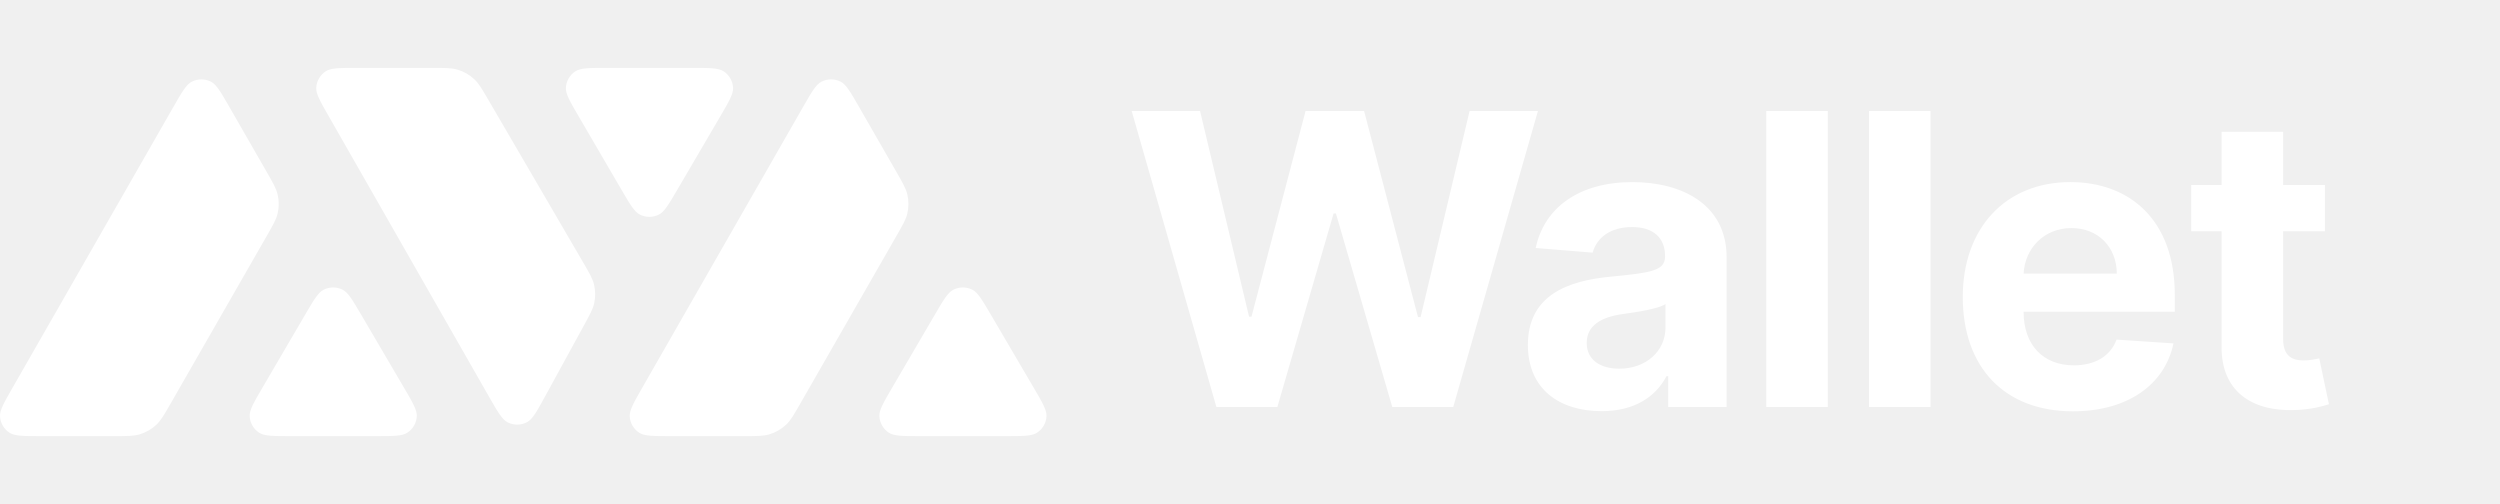
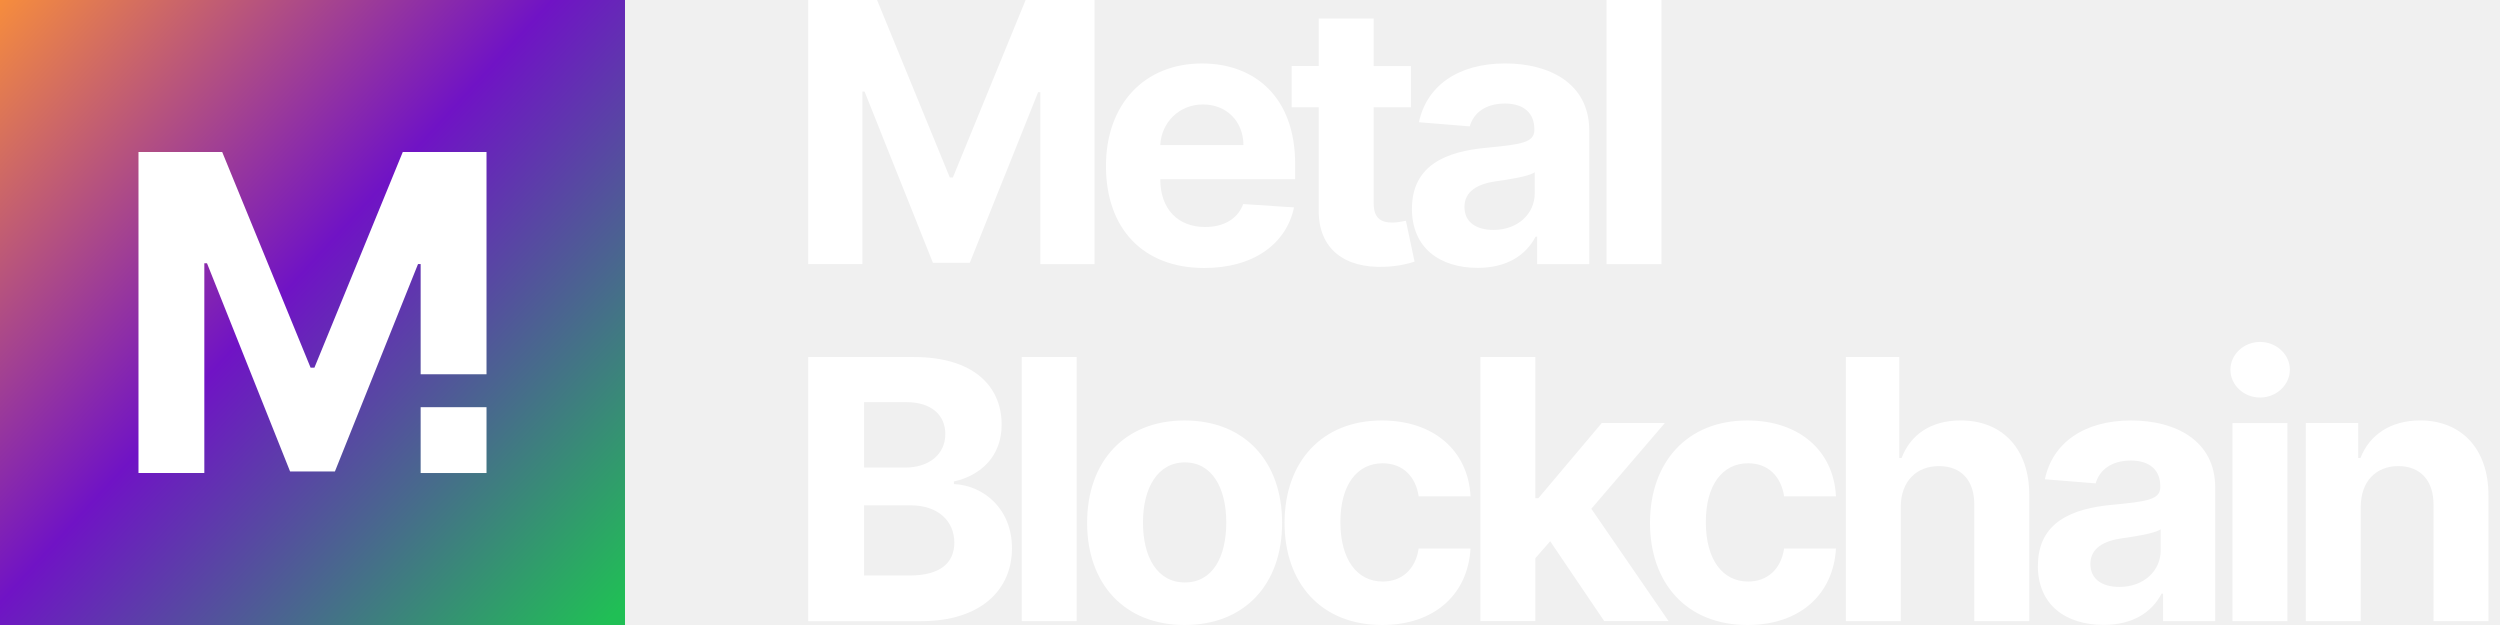
- <svg xmlns="http://www.w3.org/2000/svg" width="129" height="26" viewBox="0 0 129 26" fill="none">
-   <path d="M5.891 22.504H2.108C1.211 22.504 0.762 22.504 0.494 22.331C0.204 22.143 0.02 21.829 0.001 21.486C-0.017 21.168 0.205 20.78 0.65 20.004L8.933 5.542C9.383 4.755 9.609 4.362 9.896 4.215C10.205 4.057 10.573 4.057 10.883 4.214C11.17 4.36 11.396 4.754 11.848 5.54L13.758 8.864C14.087 9.436 14.251 9.722 14.323 10.024C14.402 10.352 14.402 10.694 14.324 11.023C14.252 11.325 14.088 11.611 13.76 12.183L8.807 20.818C8.474 21.399 8.307 21.689 8.079 21.906C7.831 22.142 7.53 22.317 7.2 22.414C6.898 22.504 6.562 22.504 5.891 22.504Z" fill="white" />
-   <path d="M19.387 22.504H15.001C14.096 22.504 13.643 22.504 13.374 22.329C13.083 22.14 12.9 21.824 12.883 21.479C12.867 21.159 13.095 20.77 13.55 19.991L15.74 16.247C16.19 15.478 16.415 15.094 16.699 14.95C17.007 14.794 17.371 14.794 17.679 14.949C17.964 15.092 18.189 15.477 18.64 16.245L20.837 19.989C21.294 20.768 21.523 21.158 21.507 21.477C21.49 21.823 21.308 22.14 21.016 22.329C20.747 22.504 20.294 22.504 19.387 22.504Z" fill="white" />
-   <path d="M38.384 22.504H34.601C33.704 22.504 33.255 22.504 32.986 22.331C32.696 22.143 32.513 21.829 32.494 21.486C32.476 21.168 32.698 20.78 33.142 20.004L41.425 5.542C41.876 4.755 42.101 4.362 42.388 4.215C42.698 4.057 43.066 4.057 43.376 4.214C43.663 4.36 43.889 4.754 44.34 5.54L46.251 8.864C46.58 9.436 46.744 9.722 46.816 10.024C46.895 10.352 46.895 10.694 46.817 11.023C46.745 11.325 46.581 11.611 46.252 12.183L41.299 20.818C40.966 21.399 40.8 21.689 40.572 21.906C40.323 22.142 40.022 22.317 39.693 22.414C39.391 22.504 39.055 22.504 38.384 22.504Z" fill="white" />
-   <path d="M51.88 22.504H47.494C46.589 22.504 46.136 22.504 45.867 22.329C45.576 22.14 45.393 21.824 45.376 21.479C45.36 21.159 45.588 20.77 46.043 19.991L48.233 16.247C48.682 15.478 48.907 15.094 49.192 14.95C49.5 14.794 49.864 14.794 50.172 14.949C50.456 15.092 50.682 15.477 51.133 16.245L53.329 19.989C53.787 20.768 54.015 21.158 54 21.477C53.983 21.823 53.8 22.14 53.509 22.329C53.239 22.504 52.786 22.504 51.88 22.504Z" fill="white" />
-   <path d="M22.305 3.504H18.424C17.527 3.504 17.079 3.504 16.811 3.677C16.521 3.864 16.338 4.177 16.318 4.521C16.3 4.839 16.521 5.227 16.965 6.002L25.216 20.44C25.676 21.245 25.907 21.648 26.197 21.794C26.511 21.953 26.883 21.949 27.194 21.785C27.482 21.633 27.704 21.227 28.149 20.413L30.126 16.802C30.438 16.232 30.594 15.947 30.66 15.649C30.732 15.323 30.728 14.986 30.647 14.662C30.572 14.365 30.409 14.085 30.081 13.523L25.208 5.168C24.874 4.594 24.706 4.308 24.479 4.093C24.231 3.86 23.931 3.688 23.604 3.592C23.304 3.504 22.971 3.504 22.305 3.504Z" fill="white" />
-   <path d="M35.709 3.504H31.316C30.412 3.504 29.96 3.504 29.691 3.678C29.4 3.867 29.217 4.183 29.2 4.528C29.183 4.847 29.41 5.237 29.865 6.015L32.057 9.772C32.507 10.543 32.732 10.928 33.017 11.073C33.325 11.229 33.689 11.229 33.998 11.073C34.283 10.93 34.508 10.544 34.959 9.774L37.159 6.017C37.615 5.238 37.843 4.849 37.827 4.529C37.81 4.183 37.628 3.867 37.337 3.678C37.067 3.504 36.614 3.504 35.709 3.504Z" fill="white" />
-   <path d="M62.765 21H65.912L68.813 11.015H68.933L71.841 21H74.988L79.358 5.727H75.831L73.303 16.361H73.168L70.387 5.727H67.367L64.577 16.339H64.451L61.923 5.727H58.395L62.765 21ZM82.642 21.216C84.335 21.216 85.431 20.478 85.991 19.412H86.08V21H89.093V13.274C89.093 10.545 86.781 9.396 84.231 9.396C81.487 9.396 79.682 10.709 79.242 12.797L82.18 13.036C82.396 12.275 83.075 11.716 84.216 11.716C85.297 11.716 85.916 12.26 85.916 13.2V13.244C85.916 13.983 85.133 14.079 83.142 14.273C80.875 14.482 78.839 15.243 78.839 17.801C78.839 20.068 80.457 21.216 82.642 21.216ZM83.552 19.024C82.575 19.024 81.874 18.569 81.874 17.696C81.874 16.802 82.613 16.361 83.731 16.205C84.425 16.108 85.558 15.944 85.939 15.69V16.906C85.939 18.107 84.947 19.024 83.552 19.024ZM94.315 5.727H91.138V21H94.315V5.727ZM99.616 5.727H96.439V21H99.616V5.727ZM106.961 21.224C109.795 21.224 111.704 19.844 112.152 17.719L109.213 17.525C108.893 18.397 108.072 18.852 107.013 18.852C105.425 18.852 104.418 17.801 104.418 16.093V16.086H112.219V15.213C112.219 11.32 109.862 9.396 106.834 9.396C103.464 9.396 101.279 11.79 101.279 15.325C101.279 18.957 103.434 21.224 106.961 21.224ZM104.418 14.117C104.485 12.812 105.477 11.768 106.887 11.768C108.266 11.768 109.221 12.752 109.228 14.117H104.418ZM119.965 9.545H117.809V6.801H114.633V9.545H113.066V11.932H114.633V17.898C114.618 20.142 116.146 21.254 118.451 21.157C119.271 21.127 119.853 20.963 120.173 20.858L119.674 18.494C119.517 18.524 119.182 18.599 118.883 18.599C118.249 18.599 117.809 18.36 117.809 17.48V11.932H119.965V9.545Z" fill="white" />
+ <svg xmlns="http://www.w3.org/2000/svg" width="96" height="24" viewBox="0 0 96 24" fill="none">
+   <path d="M24 0H0V24H24V0Z" fill="url(#paint0_linear_2144_14272)" />
+   <path d="M15.467 5.836L12.073 14.119H11.927L8.532 5.836H5.318V18.164H7.846V10.11H7.949L11.139 18.103H12.861L16.052 10.14H16.153V14.372H18.682V5.836H15.467Z" fill="white" />
+   <path d="M18.682 15.636H16.153V18.164H18.682V15.636Z" fill="white" />
+   <path d="M33.679 0L36.472 6.814H36.591L39.384 0H42.029V10.142H39.949V3.54H39.865L37.24 10.091H35.824L33.199 3.516H33.115V10.141H31.035V0H33.68H33.679Z" fill="white" />
+   <path d="M42.469 6.374C42.469 4.027 43.92 2.437 46.159 2.437C48.169 2.437 49.734 3.715 49.734 6.3V6.88H44.555V6.885C44.555 8.019 45.224 8.717 46.278 8.717C46.981 8.717 47.526 8.415 47.739 7.836L49.69 7.964C49.392 9.375 48.124 10.291 46.243 10.291C43.901 10.291 42.469 8.786 42.469 6.375V6.374ZM47.748 5.571C47.743 4.665 47.109 4.011 46.193 4.011C45.276 4.011 44.598 4.705 44.554 5.571H47.748Z" fill="white" />
+   <path d="M54.18 4.12H52.749V7.804C52.749 8.389 53.041 8.547 53.462 8.547C53.66 8.547 53.883 8.497 53.987 8.477L54.319 10.047C54.106 10.116 53.719 10.225 53.175 10.245C51.645 10.309 50.63 9.571 50.639 8.081V4.12H49.599V2.535H50.639V0.713H52.749V2.536H54.18V4.121V4.12Z" fill="white" />
+   <path d="M54.219 8.017C54.219 6.319 55.571 5.813 57.076 5.675C58.398 5.546 58.919 5.482 58.919 4.992V4.962C58.919 4.338 58.508 3.976 57.79 3.976C57.032 3.976 56.581 4.347 56.438 4.853L54.487 4.694C54.779 3.307 55.977 2.436 57.799 2.436C59.493 2.436 61.027 3.199 61.027 5.012V10.142H59.026V9.088H58.967C58.596 9.796 57.868 10.286 56.744 10.286C55.292 10.286 54.218 9.523 54.218 8.018L54.219 8.017ZM58.933 7.423V6.615C58.68 6.783 57.928 6.893 57.467 6.957C56.725 7.061 56.235 7.353 56.235 7.948C56.235 8.542 56.7 8.829 57.349 8.829C58.275 8.829 58.934 8.219 58.934 7.422L58.933 7.423Z" fill="white" />
+   <path d="M63.8 10.142H61.691V0H63.8V10.142Z" fill="white" />
+   <path d="M31.035 13.71H35.096C37.334 13.71 38.463 14.789 38.463 16.31C38.463 17.503 37.686 18.25 36.631 18.489V18.588C37.785 18.643 38.86 19.549 38.86 21.05C38.86 22.664 37.647 23.853 35.369 23.853H31.035V13.711V13.71ZM34.769 17.954C35.645 17.954 36.3 17.469 36.3 16.666C36.3 15.933 35.76 15.443 34.809 15.443H33.18V17.954H34.769ZM34.928 22.099C36.127 22.099 36.646 21.598 36.646 20.836C36.646 19.999 36.007 19.405 34.977 19.405H33.179V22.099H34.927H34.928Z" fill="white" />
+   <path d="M41.344 23.851H39.234V13.709H41.344V23.851Z" fill="white" />
+   <path d="M41.745 20.078C41.745 17.721 43.181 16.146 45.489 16.146C47.797 16.146 49.233 17.721 49.233 20.078C49.233 22.436 47.797 24 45.489 24C43.181 24 41.745 22.42 41.745 20.078ZM47.089 20.064C47.089 18.737 46.544 17.756 45.499 17.756C44.454 17.756 43.89 18.737 43.89 20.064C43.89 21.39 44.435 22.366 45.499 22.366C46.564 22.366 47.089 21.39 47.089 20.064Z" fill="white" />
+   <path d="M49.327 20.078C49.327 17.745 50.753 16.146 53.061 16.146C55.047 16.146 56.379 17.3 56.468 19.058H54.477C54.363 18.3 53.869 17.79 53.095 17.79C52.115 17.79 51.471 18.612 51.471 20.048C51.471 21.484 52.109 22.331 53.095 22.331C53.818 22.331 54.353 21.876 54.477 21.063H56.468C56.368 22.811 55.096 24 53.071 24C50.728 24 49.327 22.391 49.327 20.078Z" fill="white" />
+   <path d="M56.848 13.71H58.958V19.132H59.072L61.508 16.244H63.93L61.107 19.537L64.073 23.85H61.602L59.527 20.784L58.958 21.433V23.85H56.848V13.708V13.71Z" fill="white" />
+   <path d="M63.36 20.078C63.36 17.745 64.787 16.146 67.094 16.146C69.08 16.146 70.412 17.3 70.501 19.058H68.51C68.396 18.3 67.902 17.79 67.129 17.79C66.148 17.79 65.504 18.612 65.504 20.048C65.504 21.484 66.142 22.331 67.129 22.331C67.851 22.331 68.386 21.876 68.51 21.063H70.501C70.401 22.811 69.129 24 67.104 24C64.762 24 63.36 22.391 63.36 20.078Z" fill="white" />
+   <path d="M72.991 23.851H70.881V13.709H72.932V17.586H73.021C73.367 16.689 74.14 16.145 75.293 16.145C76.879 16.145 77.928 17.224 77.923 19.007V23.851H75.813V19.383C75.818 18.447 75.312 17.898 74.456 17.898C73.6 17.898 72.995 18.472 72.99 19.453V23.851H72.991Z" fill="white" />
+   <path d="M78.256 21.726C78.256 20.028 79.607 19.522 81.113 19.384C82.435 19.256 82.955 19.192 82.955 18.701V18.671C82.955 18.047 82.544 17.685 81.826 17.685C81.068 17.685 80.617 18.056 80.474 18.562L78.523 18.404C78.815 17.017 80.014 16.146 81.835 16.146C83.529 16.146 85.064 16.909 85.064 18.721V23.852H83.063V22.797H83.004C82.633 23.506 81.905 23.996 80.78 23.996C79.329 23.996 78.254 23.233 78.254 21.727L78.256 21.726ZM82.969 21.132V20.325C82.716 20.493 81.964 20.603 81.504 20.667C80.761 20.771 80.271 21.063 80.271 21.657C80.271 22.251 80.736 22.538 81.385 22.538C82.311 22.538 82.971 21.929 82.971 21.131L82.969 21.132Z" fill="white" />
+   <path d="M85.648 14.195C85.648 13.61 86.163 13.13 86.787 13.13C87.412 13.13 87.931 13.61 87.931 14.195C87.931 14.779 87.416 15.265 86.787 15.265C86.159 15.265 85.648 14.785 85.648 14.195ZM85.727 16.245H87.837V23.852H85.727V16.245Z" fill="white" />
+   <path d="M90.653 23.851H88.544V16.244H90.554V17.586H90.643C90.985 16.699 91.802 16.145 92.931 16.145C94.516 16.145 95.556 17.234 95.556 19.007V23.851H93.447V19.384C93.452 18.453 92.942 17.898 92.095 17.898C91.248 17.898 90.659 18.472 90.653 19.453V23.851Z" fill="white" />
+   <defs>
+     <linearGradient id="paint0_linear_2144_14272" x1="-1.01" y1="0.079" x2="24.088" y2="23.076" gradientUnits="userSpaceOnUse">
+       <stop stop-color="#FC9237" />
+       <stop offset="0.48" stop-color="#7013C5" />
+       <stop offset="1" stop-color="#20BF55" />
+     </linearGradient>
+   </defs>
</svg>
